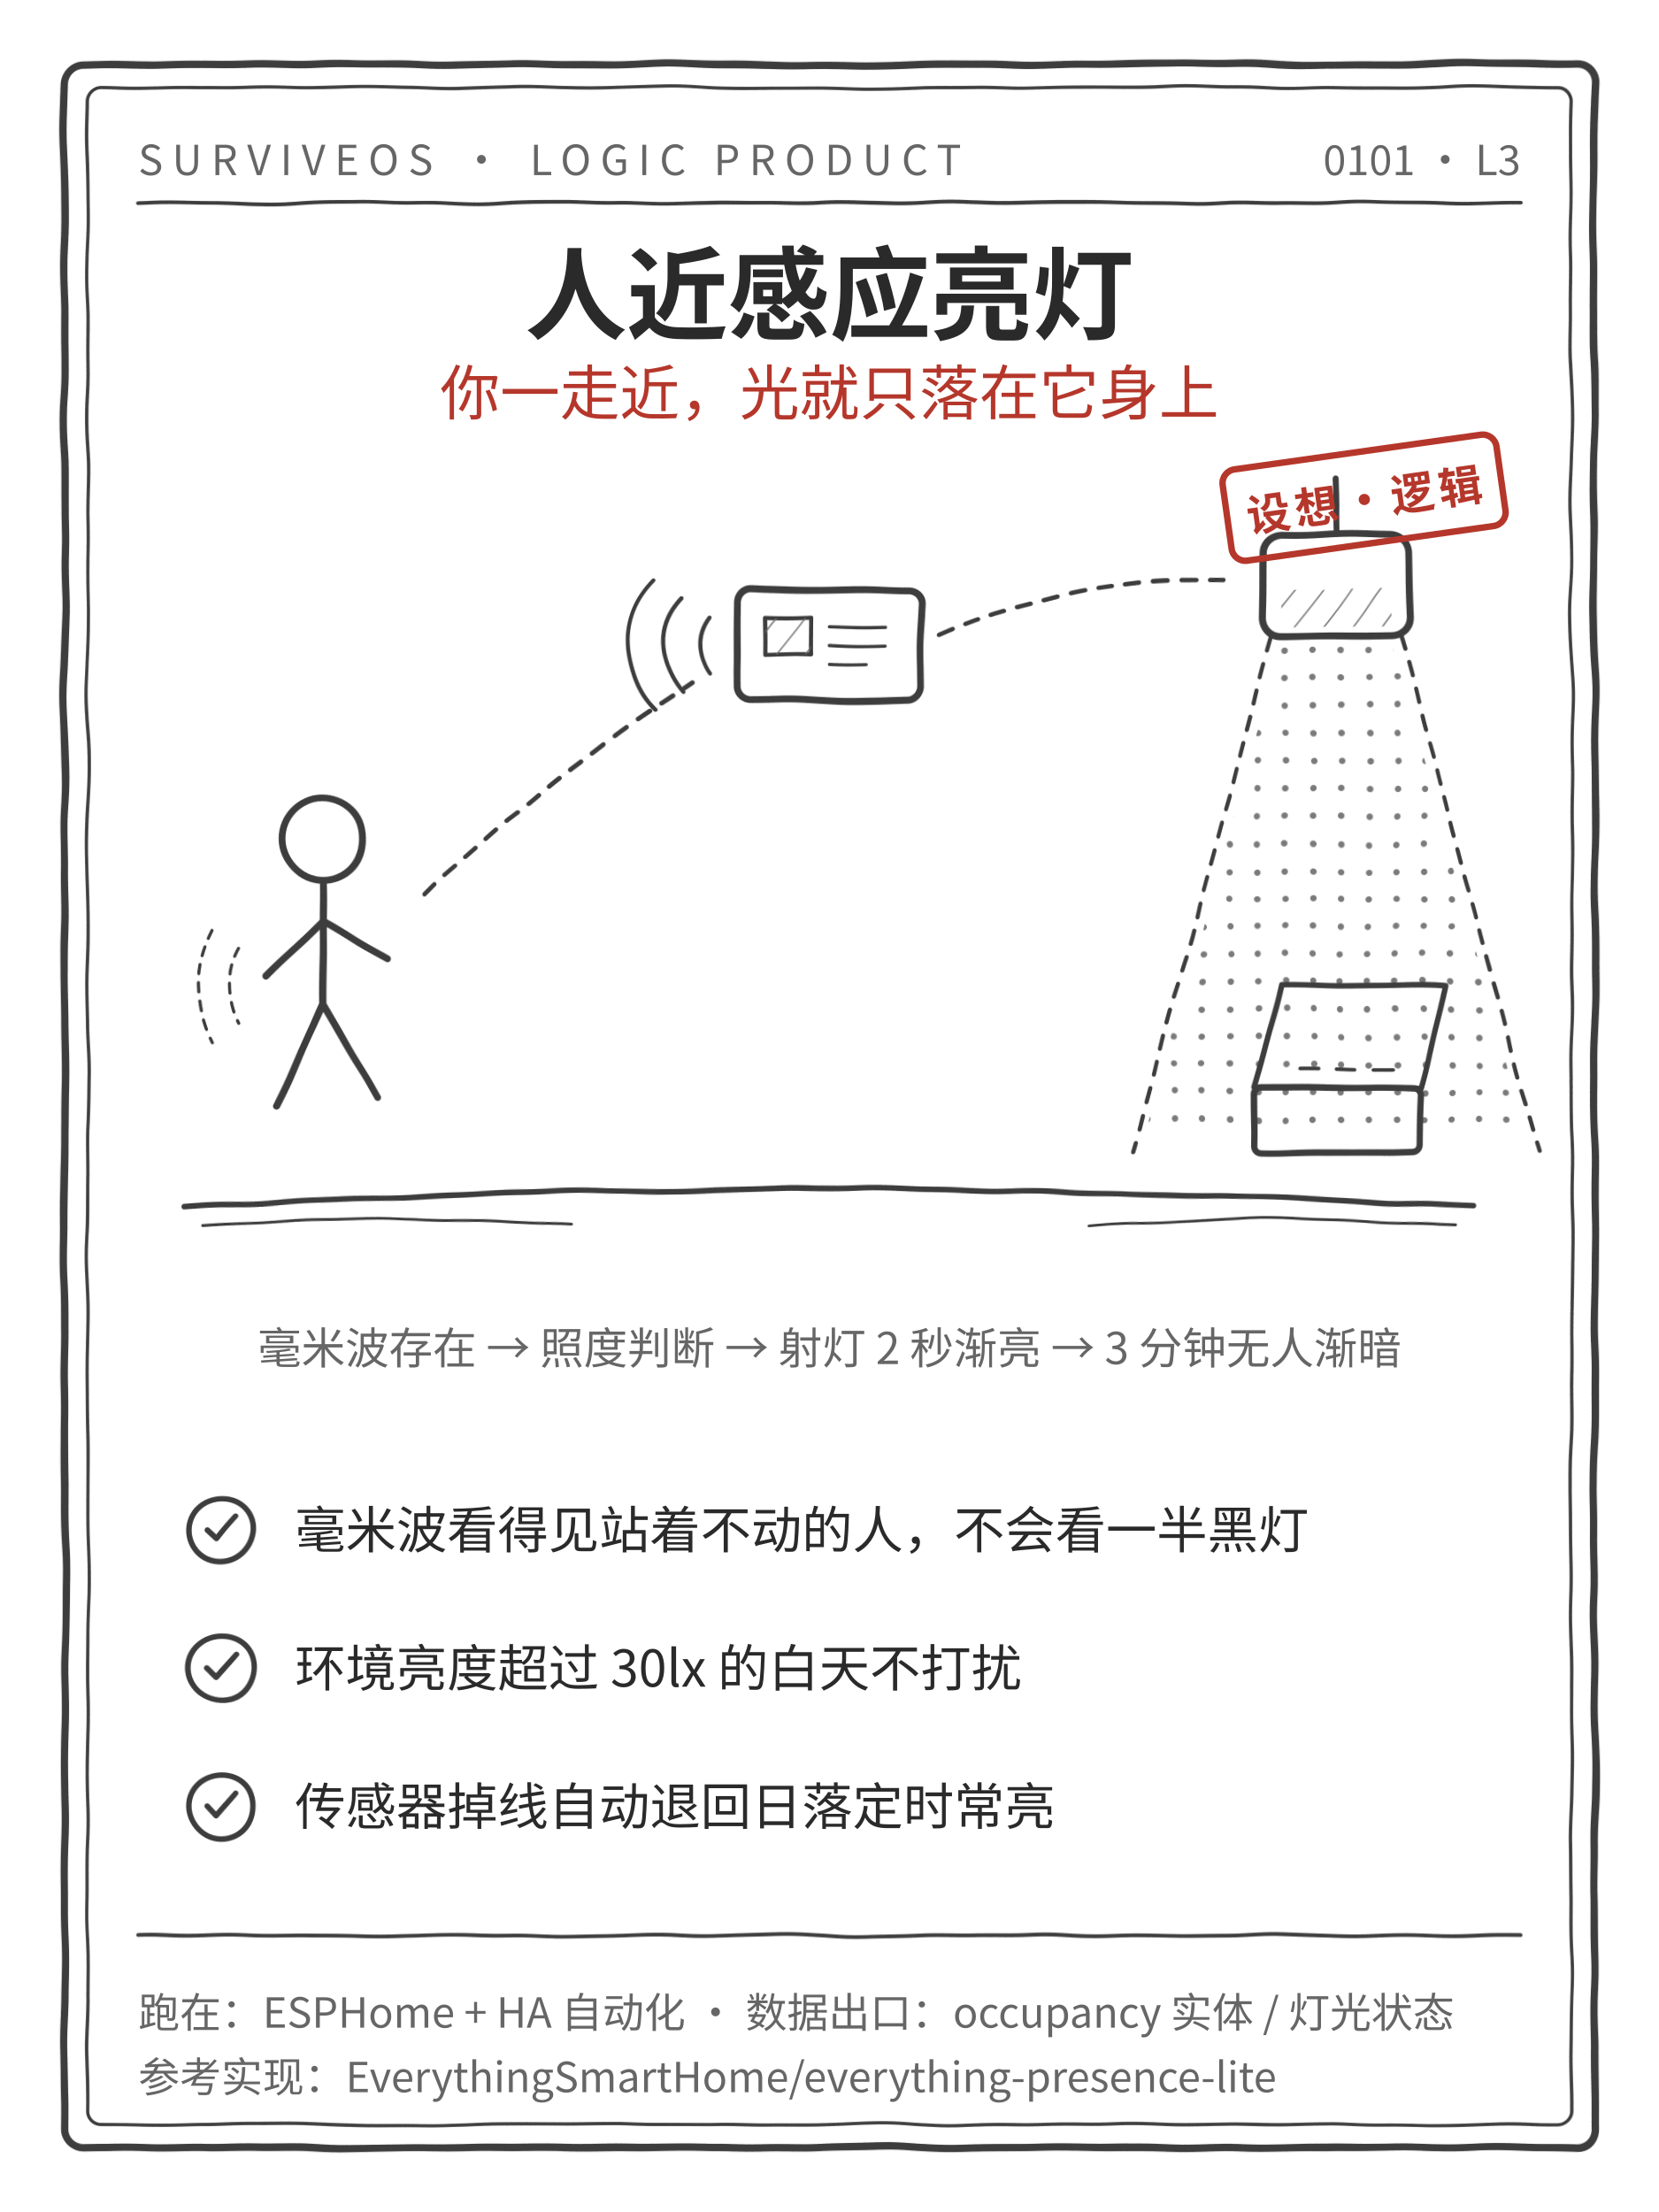
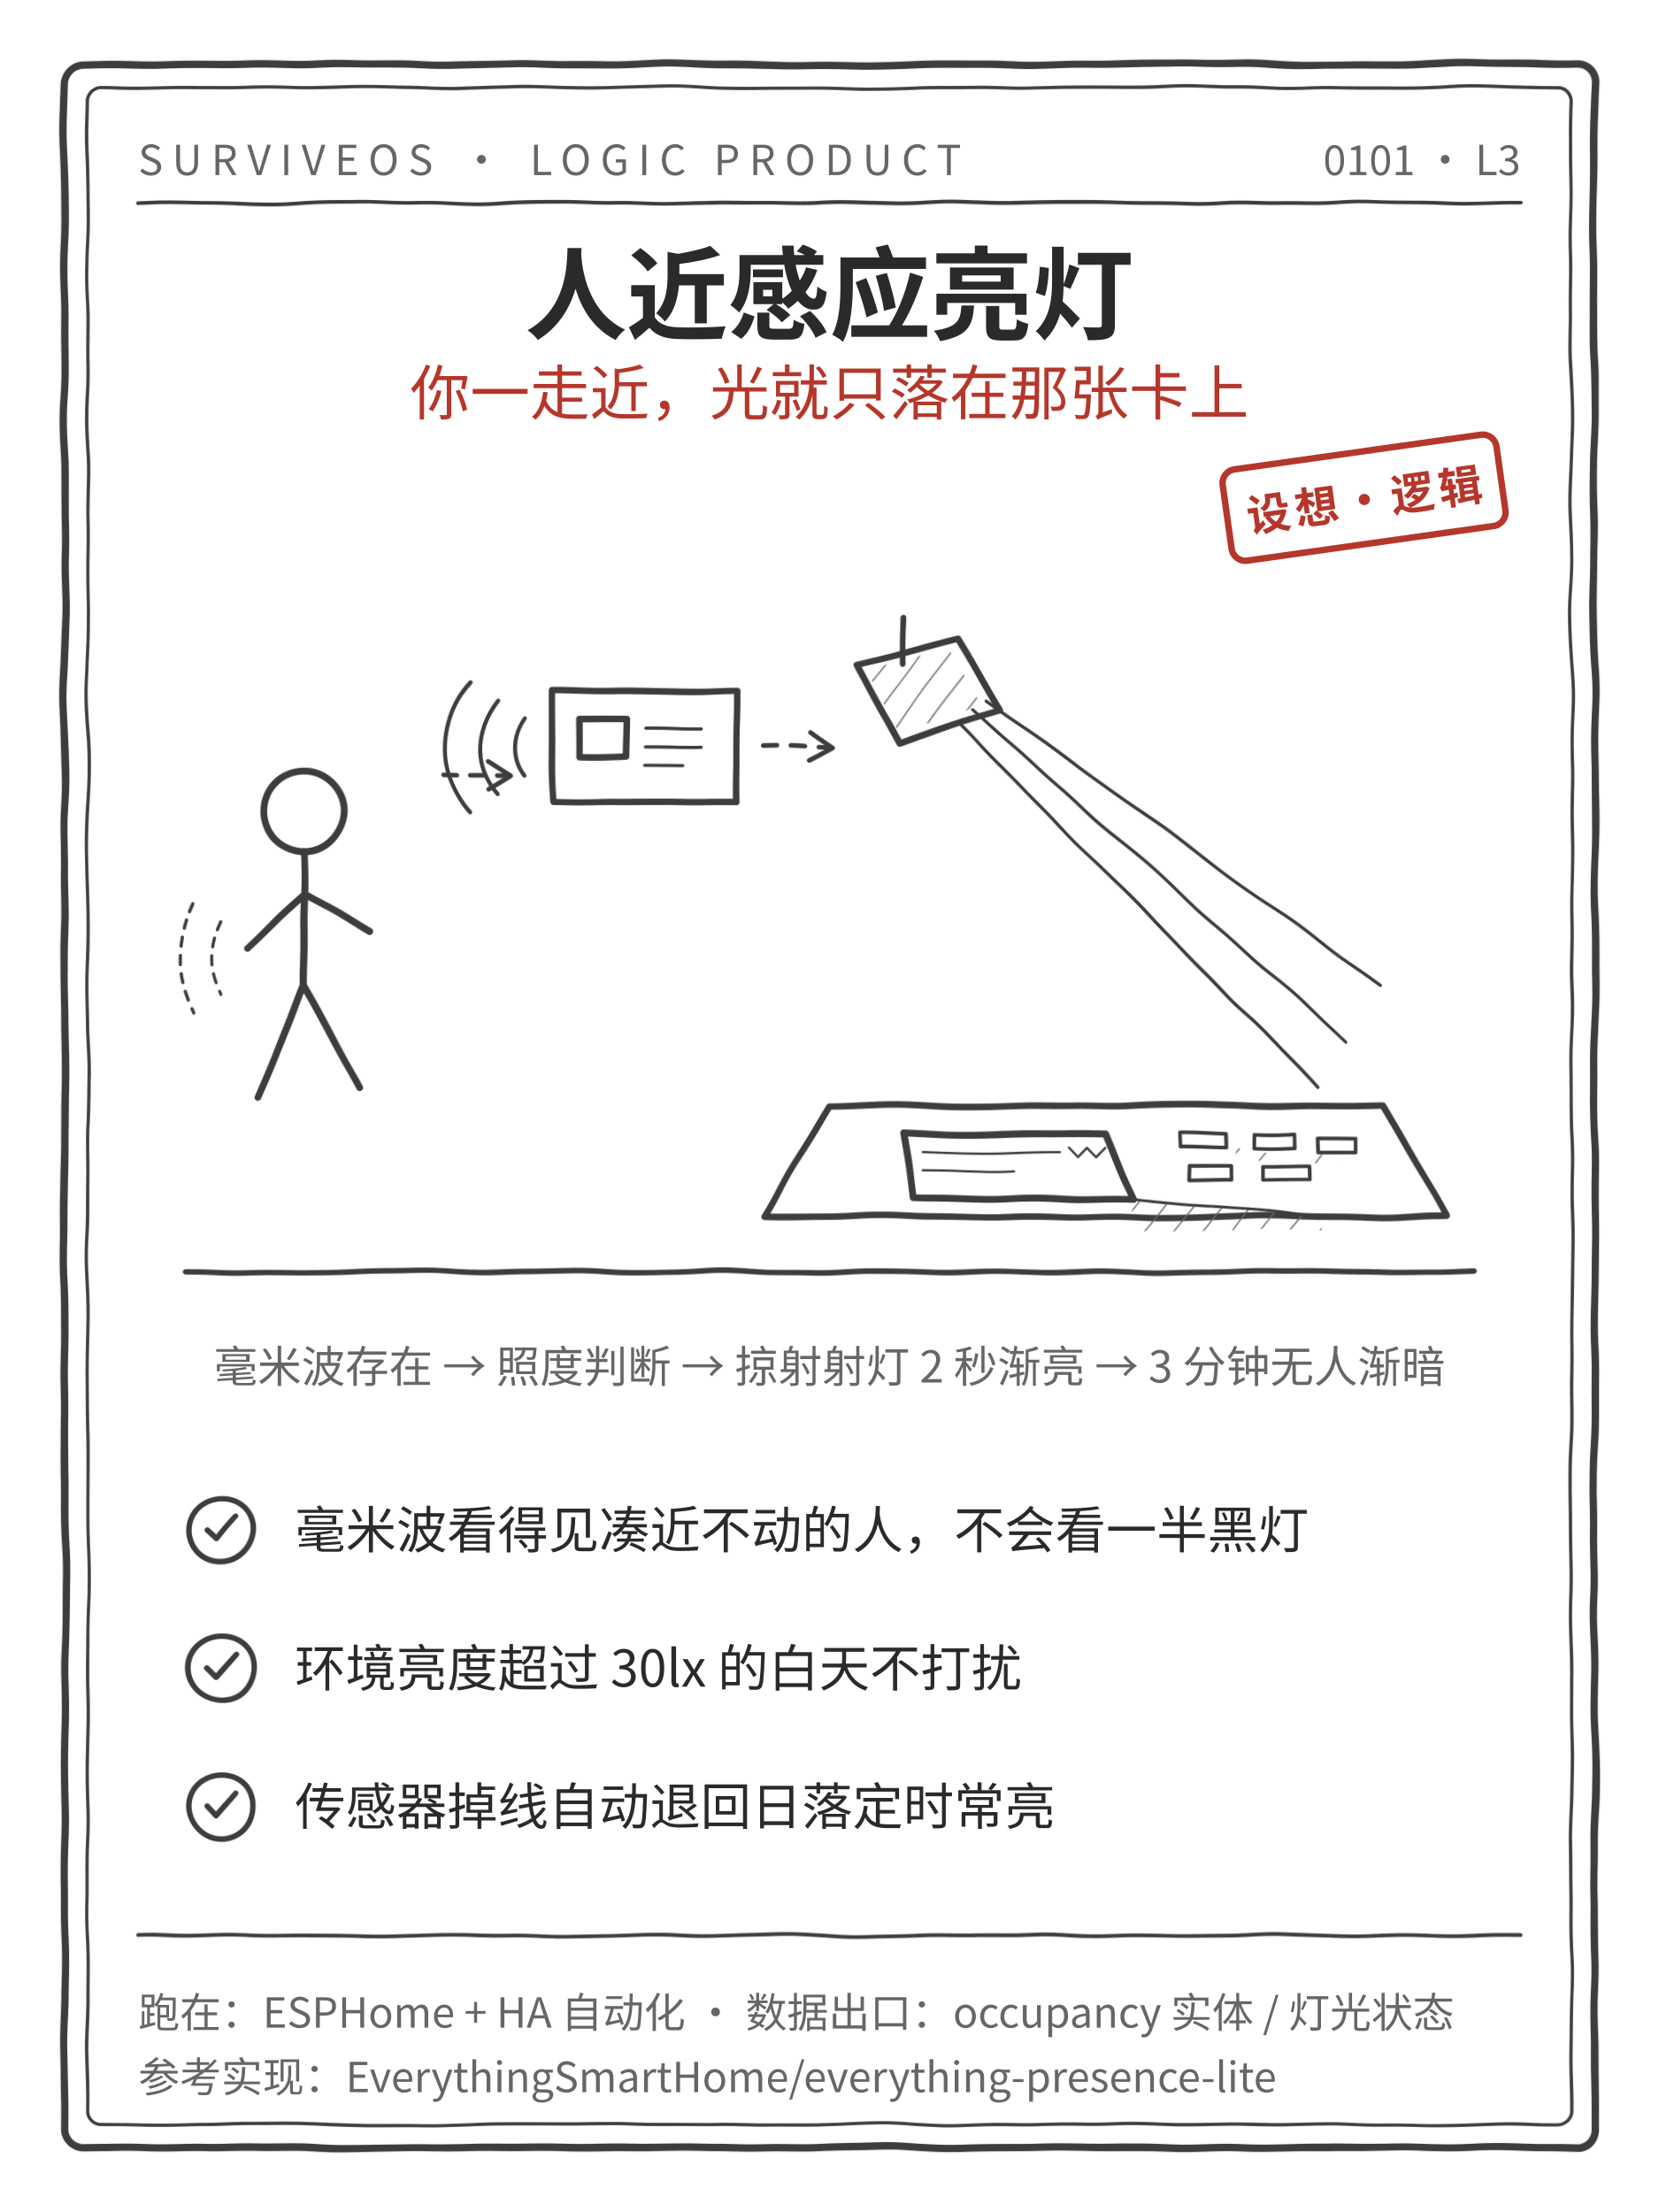
<svg xmlns="http://www.w3.org/2000/svg" viewBox="0 0 360 480" width="360" height="480" font-family="'Noto Sans SC','PingFang SC','Noto Sans CJK SC',sans-serif">
  <defs>
    <filter id="p0101-3p-pencil" x="-5%" y="-5%" width="110%" height="110%">
      <feTurbulence type="fractalNoise" baseFrequency="0.045" numOctaves="2" seed="9" result="n" />
      <feDisplacementMap in="SourceGraphic" in2="n" scale="1.4" xChannelSelector="R" yChannelSelector="G" />
    </filter>
    <pattern id="p0101-3p-shade" width="5" height="5" patternUnits="userSpaceOnUse" patternTransform="rotate(38)">
      <line x1="0" y1="0" x2="0" y2="5" stroke="#6b6b6b" stroke-width="0.7" stroke-opacity="0.8" />
    </pattern>
-     <pattern id="p0101-3p-dots" width="6" height="6" patternUnits="userSpaceOnUse">
-       <circle cx="3" cy="3" r="0.7" fill="#7a7a7a" />
-     </pattern>
  </defs>
  <g filter="url(#p0101-3p-pencil)" stroke="#3d3d3d" fill="none" stroke-linecap="round" stroke-linejoin="round">
    <rect x="14" y="14" width="332" height="452" rx="4" stroke-width="1.6" />
    <rect x="19" y="19" width="322" height="442" rx="3" stroke-width="0.7" />
    <path d="M30 44 H330" stroke-width="0.8" />
-     <circle cx="70" cy="182" r="9" stroke-width="1.5" />
-     <path d="M70 191 V218 M70 200 L58 212 M70 200 L84 208 M70 218 L60 240 M70 218 L82 238" stroke-width="1.5" />
-     <path d="M52 206 q-4 8 0 16 M46 202 q-6 12 0 24" stroke-width="0.7" stroke-dasharray="2 2" />
-     <rect x="160" y="128" width="40" height="24" rx="3" stroke-width="1.5" />
-     <rect x="166" y="134" width="10" height="8" stroke-width="0.9" />
-     <rect x="166" y="134" width="10" height="8" fill="url(#p0101-3p-shade)" stroke="none" />
-     <path d="M180 136 h12 M180 140 h12 M180 144 h8" stroke-width="0.7" />
-     <path d="M154 134 a10 10 0 0 0 0 12 M148 130 a15 15 0 0 0 0 20 M142 126 a20 20 0 0 0 0 28" stroke-width="0.9" />
-     <path d="M290 104 v12" stroke-width="1.3" />
-     <rect x="274" y="116" width="32" height="22" rx="4" stroke-width="1.5" />
-     <rect x="278" y="128" width="24" height="8" fill="url(#p0101-3p-shade)" stroke="none" />
-     <path d="M276 138 L246 250 M304 138 L334 250" stroke-width="0.9" stroke-dasharray="3 3" />
-     <path d="M278 140 L302 140 L332 248 L248 248 Z" fill="url(#p0101-3p-dots)" stroke="none" />
-     <rect x="272" y="236" width="36" height="14" rx="1.5" stroke-width="1.4" />
-     <path d="M272 236 L308 236 L314 214 L278 214 Z" stroke-width="1.2" />
-     <path d="M282 232 h4 M290 232 h4 M298 232 h4" stroke-width="0.8" />
-     <path d="M92 194 Q120 168 150 148" stroke-width="1" stroke-dasharray="3 3" />
-     <path d="M204 138 Q236 124 266 126" stroke-width="1" stroke-dasharray="3 3" />
-     <path d="M40 262 Q180 254 320 262" stroke-width="1.2" />
-     <path d="M44 266 q40 -3 80 0 M236 266 q40 -3 80 0" stroke-width="0.6" />
+     <circle cx="66" cy="176" r="9" stroke-width="1.5" />
+     <path d="M66 185 V214 M66 194 L54 206 M66 194 L80 202 M66 214 L56 238 M66 214 L78 236" stroke-width="1.5" />
+     <path d="M48 200 q-4 8 0 16 M42 196 q-6 12 0 24" stroke-width="0.7" stroke-dasharray="2 2" />
+     <path d="M120 150 h40 v24 h-40 Z M126 156 h10 v8 h-10 Z" stroke-width="1.4" />
+     <path d="M140 158 h12 M140 162 h12 M140 166 h8" stroke-width="0.7" />
+     <path d="M114 156 a10 10 0 0 0 0 12 M108 152 a15 15 0 0 0 0 20 M102 148 a20 20 0 0 0 0 28" stroke-width="0.9" />
+     <path d="M196 134 v10" stroke-width="1.3" />
+     <path d="M186 144 l22 -5 l9 15 l-22 7 Z" stroke-width="1.4" />
+     <path d="M188 145 l18 -4 l7 12 l-18 6 Z" fill="url(#p0101-3p-shade)" stroke="none" />
+     <path d="M211 154 L292 226 M214 152 L300 214 M208 157 L286 236" stroke-width="0.7" />
+     <path d="M180 240 h120 l14 24 h-148 Z" stroke-width="1.4" />
+     <path d="M196 246 h44 l6 14 h-48 Z" stroke-width="1.5" />
+     <path d="M200 250 h30 M200 254 h20 M232 249 l2 2 l2 -2 l2 2 l2 -2" stroke-width="0.5" />
+     <path d="M246 260 l40 4 l1 3 h-42 Z" fill="url(#p0101-3p-shade)" stroke="none" />
+     <path d="M246 260 L286 264" stroke-width="0.6" />
+     <path d="M256 246 h10 v3 h-10 Z M272 246 h9 v3 h-9 Z M286 247 h8 v3 h-8 Z M258 253 h9 v3 h-9 Z M274 253 h10 v3 h-10 Z" stroke-width="0.8" />
+     <path d="M268 249 l8 1 l0 2 l-8 -1 Z M283 250 l8 1 l0 2 l-8 -1 Z" fill="url(#p0101-3p-shade)" stroke="none" />
+     <path d="M96 168 h14" stroke-width="1" stroke-dasharray="3 3" />
+     <path d="M106 165 l5 3 l-5 3" stroke-width="1" />
+     <path d="M166 162 h14" stroke-width="1" stroke-dasharray="3 3" />
+     <path d="M176 159 l5 3 l-5 3" stroke-width="1" />
+     <path d="M40 276 H320" stroke-width="1.2" />
    <circle cx="48" cy="332" r="7" stroke-width="1.2" />
    <path d="M45 332 l2 2 l4 -5" stroke-width="1.2" />
    <circle cx="48" cy="362" r="7" stroke-width="1.2" />
    <path d="M45 362 l2 2 l4 -5" stroke-width="1.2" />
    <circle cx="48" cy="392" r="7" stroke-width="1.2" />
    <path d="M45 392 l2 2 l4 -5" stroke-width="1.2" />
    <path d="M30 420 H330" stroke-width="0.8" />
  </g>
  <text x="30" y="38" font-size="9" fill="#666" letter-spacing="2">SURVIVEOS · LOGIC PRODUCT</text>
  <text x="330" y="38" font-size="9" fill="#666" text-anchor="end">0101 · L3</text>
  <text x="180" y="72" text-anchor="middle" font-family="'Noto Serif SC','Songti SC',serif" font-weight="900" font-size="22" fill="#2a2a2a">人近感应亮灯</text>
-   <text x="180" y="90" text-anchor="middle" font-family="'Long Cang','Kaiti SC',cursive" font-size="13" fill="#b5372b">你一走近，光就只落在它身上</text>
-   <text x="180" y="296" text-anchor="middle" font-size="9.5" fill="#666">毫米波存在 → 照度判断 → 射灯 2 秒渐亮 → 3 分钟无人渐暗</text>
+   <text x="180" y="90" text-anchor="middle" font-family="'Long Cang','Kaiti SC',cursive" font-size="13" fill="#b5372b">你一走近，光就只落在那张卡上</text>
+   <text x="180" y="300" text-anchor="middle" font-size="9.5" fill="#666">毫米波存在 → 照度判断 → 掠射射灯 2 秒渐亮 → 3 分钟无人渐暗</text>
  <g font-size="11" fill="#2a2a2a">
-     <text x="64" y="336">毫米波看得见站着不动的人，不会看一半黑灯</text>
+     <text x="64" y="336">毫米波看得见凑近不动的人，不会看一半黑灯</text>
    <text x="64" y="366">环境亮度超过 30lx 的白天不打扰</text>
    <text x="64" y="396">传感器掉线自动退回日落定时常亮</text>
  </g>
  <text x="30" y="440" font-size="9" fill="#666">跑在：ESPHome + HA 自动化 · 数据出口：occupancy 实体 / 灯光状态</text>
  <text x="30" y="454" font-size="9" fill="#666">参考实现：EverythingSmartHome/everything-presence-lite</text>
  <g transform="rotate(-8 296 108)">
    <rect x="266" y="98" width="60" height="20" rx="3" fill="none" stroke="#b5372b" stroke-width="1.4" />
    <text x="296" y="112" text-anchor="middle" font-size="9.5" fill="#b5372b" font-weight="700" letter-spacing="1">设想·逻辑</text>
  </g>
</svg>
